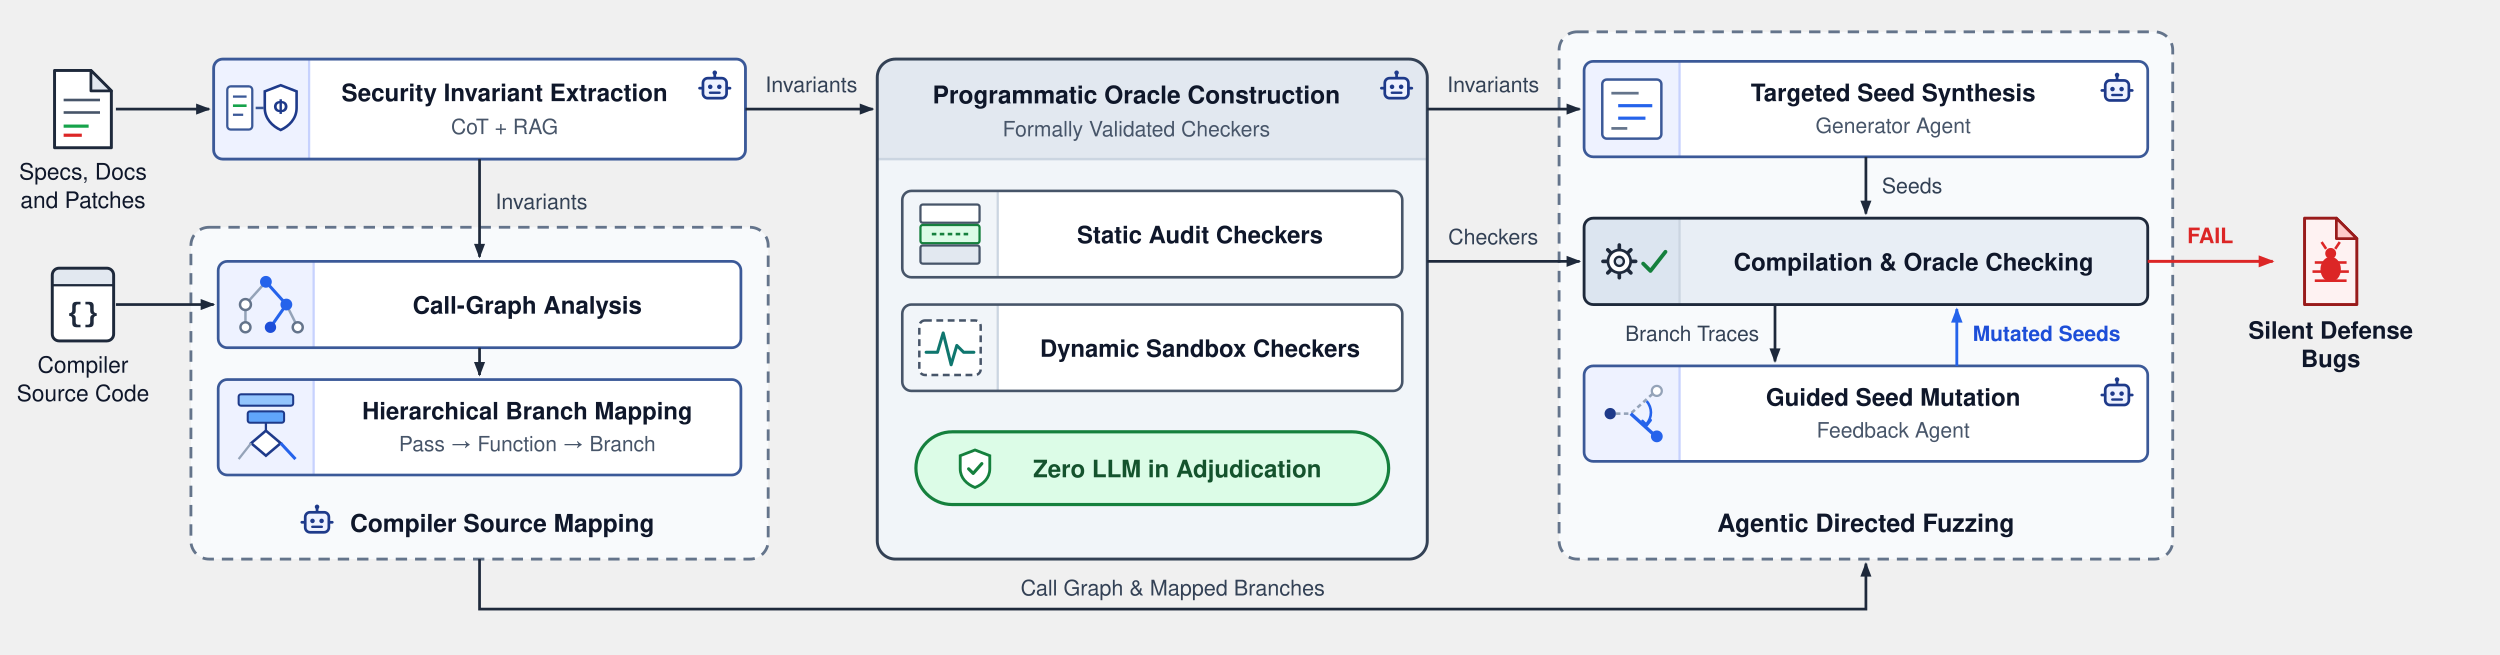
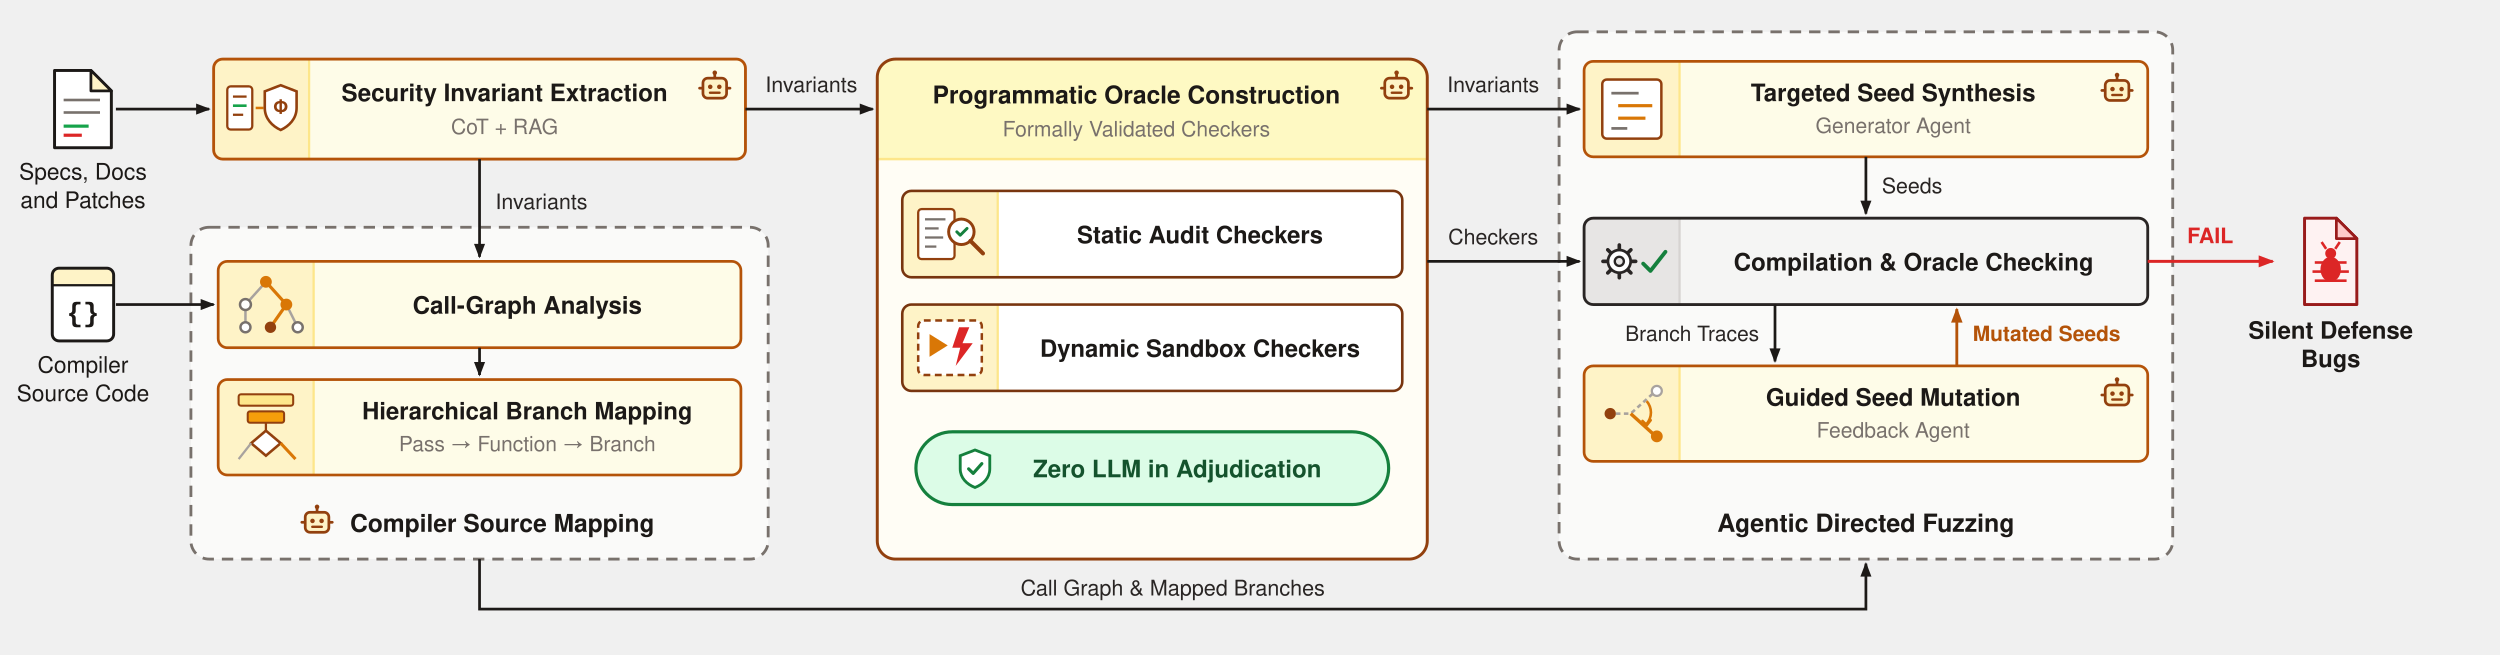
<svg xmlns="http://www.w3.org/2000/svg" viewBox="0 0 1100 288" width="1100" height="288" style="background-color: #FFFFFF; font-family: 'Helvetica Neue', Helvetica, Arial, sans-serif;">
  <defs>
    <marker id="arr" viewBox="0 0 10 10" refX="8.2" refY="5" markerWidth="5.8" markerHeight="5.8" orient="auto-start-reverse">
-       <path d="M 0 1.5 L 9.2 5 L 0 8.5 z" fill="#1E293B" />
+       <path d="M 0 1.5 L 9.2 5 L 0 8.5 z" fill="#1C1917" />
    </marker>
-     <marker id="arr-indigo" viewBox="0 0 10 10" refX="8.2" refY="5" markerWidth="5.8" markerHeight="5.8" orient="auto-start-reverse">
-       <path d="M 0 1.5 L 9.2 5 L 0 8.5 z" fill="#2563EB" />
+     <marker id="arr-amber" viewBox="0 0 10 10" refX="8.2" refY="5" markerWidth="5.8" markerHeight="5.8" orient="auto-start-reverse">
+       <path d="M 0 1.5 L 9.2 5 L 0 8.5 z" fill="#B45309" />
    </marker>
    <marker id="arr-crimson" viewBox="0 0 10 10" refX="8.2" refY="5" markerWidth="5.8" markerHeight="5.8" orient="auto-start-reverse">
      <path d="M 0 1.5 L 9.2 5 L 0 8.5 z" fill="#DC2626" />
    </marker>
    <g id="bot-logo">
-       <line x1="7.5" y1="1.2" x2="7.5" y2="3.4" stroke="#1E3A8A" stroke-width="1.2" stroke-linecap="round" />
-       <circle cx="7.5" cy="1.0" r="1.0" fill="#1E3A8A" />
-       <line x1="0.8" y1="7.8" x2="2.3" y2="7.8" stroke="#1E3A8A" stroke-width="1.2" stroke-linecap="round" />
-       <line x1="12.7" y1="7.8" x2="14.2" y2="7.8" stroke="#1E3A8A" stroke-width="1.2" stroke-linecap="round" />
-       <rect x="2.3" y="3.4" width="10.4" height="8.8" rx="2.1" fill="#EEF2FF" stroke="#1E3A8A" stroke-width="1.2" />
-       <circle cx="5.5" cy="7.2" r="1.0" fill="#1E3A8A" />
-       <circle cx="9.5" cy="7.2" r="1.0" fill="#1E3A8A" />
-       <line x1="5.4" y1="9.8" x2="9.6" y2="9.8" stroke="#1E3A8A" stroke-width="1.05" stroke-linecap="round" />
+       <line x1="7.5" y1="1.2" x2="7.5" y2="3.4" stroke="#92400E" stroke-width="1.2" stroke-linecap="round" />
+       <circle cx="7.5" cy="1.0" r="1.0" fill="#92400E" />
+       <line x1="0.8" y1="7.8" x2="2.3" y2="7.8" stroke="#92400E" stroke-width="1.2" stroke-linecap="round" />
+       <line x1="12.7" y1="7.8" x2="14.2" y2="7.8" stroke="#92400E" stroke-width="1.2" stroke-linecap="round" />
+       <rect x="2.3" y="3.4" width="10.4" height="8.8" rx="2.1" fill="#FEF3C7" stroke="#92400E" stroke-width="1.2" />
+       <circle cx="5.5" cy="7.2" r="1.0" fill="#92400E" />
+       <circle cx="9.5" cy="7.2" r="1.0" fill="#92400E" />
+       <line x1="5.4" y1="9.8" x2="9.6" y2="9.8" stroke="#92400E" stroke-width="1.05" stroke-linecap="round" />
    </g>
  </defs>
  <g transform="translate(14, 31)">
-     <path d="M 10 0 L 26 0 L 35 9 L 35 34 L 10 34 Z" fill="#FFFFFF" stroke="#1E293B" stroke-width="1.3" stroke-linejoin="round" />
-     <path d="M 26 0 L 26 9 L 35 9 Z" fill="#E2E8F0" stroke="#1E293B" stroke-width="1.2" stroke-linejoin="round" />
-     <line x1="14" y1="13" x2="30" y2="13" stroke="#475569" stroke-width="1.15" />
-     <line x1="14" y1="18.5" x2="30" y2="18.5" stroke="#475569" stroke-width="1.15" />
+     <path d="M 10 0 L 26 0 L 35 9 L 35 34 L 10 34 Z" fill="#FFFFFF" stroke="#1C1917" stroke-width="1.3" stroke-linejoin="round" />
+     <path d="M 26 0 L 26 9 L 35 9 Z" fill="#FEF3C7" stroke="#1C1917" stroke-width="1.2" stroke-linejoin="round" />
+     <line x1="14" y1="13" x2="30" y2="13" stroke="#78716C" stroke-width="1.15" />
+     <line x1="14" y1="18.5" x2="30" y2="18.5" stroke="#78716C" stroke-width="1.15" />
    <line x1="14" y1="24.5" x2="25" y2="24.5" stroke="#16A34A" stroke-width="1.4" />
    <line x1="14" y1="28.5" x2="22" y2="28.5" stroke="#DC2626" stroke-width="1.4" />
  </g>
-   <text x="36.5" y="79" font-size="10" font-weight="500" fill="#0F172A" text-anchor="middle">Specs, Docs</text>
-   <text x="36.5" y="91.5" font-size="10" font-weight="500" fill="#0F172A" text-anchor="middle">and Patches</text>
+   <text x="36.5" y="79" font-size="10" font-weight="500" fill="#1C1917" text-anchor="middle">Specs, Docs</text>
+   <text x="36.5" y="91.5" font-size="10" font-weight="500" fill="#1C1917" text-anchor="middle">and Patches</text>
  <g transform="translate(14, 118)">
    <rect x="9" y="0" width="27" height="32" rx="3" fill="#FFFFFF" />
-     <path d="M 12 0 L 33 0 Q 36 0 36 3 L 36 7.5 L 9 7.5 L 9 3 Q 9 0 12 0 Z" fill="#E2E8F0" />
-     <line x1="9" y1="7.5" x2="36" y2="7.5" stroke="#1E293B" stroke-width="1" />
-     <rect x="9" y="0" width="27" height="32" rx="3" fill="none" stroke="#1E293B" stroke-width="1.3" />
-     <text x="22.5" y="23.5" font-family="Menlo, Monaco, 'Courier New', monospace" font-size="12" font-weight="700" fill="#1E293B" text-anchor="middle">{}</text>
-   </g>
-   <text x="36.5" y="164" font-size="10" font-weight="500" fill="#0F172A" text-anchor="middle">Compiler</text>
-   <text x="36.5" y="176.5" font-size="10" font-weight="500" fill="#0F172A" text-anchor="middle">Source Code</text>
+     <path d="M 12 0 L 33 0 Q 36 0 36 3 L 36 7.5 L 9 7.5 L 9 3 Q 9 0 12 0 Z" fill="#FEF3C7" />
+     <line x1="9" y1="7.5" x2="36" y2="7.5" stroke="#1C1917" stroke-width="1" />
+     <rect x="9" y="0" width="27" height="32" rx="3" fill="none" stroke="#1C1917" stroke-width="1.3" />
+     <text x="22.5" y="23.5" font-family="Menlo, Monaco, 'Courier New', monospace" font-size="12" font-weight="700" fill="#1C1917" text-anchor="middle">{}</text>
+   </g>
+   <text x="36.5" y="164" font-size="10" font-weight="500" fill="#1C1917" text-anchor="middle">Compiler</text>
+   <text x="36.5" y="176.5" font-size="10" font-weight="500" fill="#1C1917" text-anchor="middle">Source Code</text>
  <g transform="translate(94, 26)">
-     <rect x="0" y="0" width="234" height="44" rx="4" fill="#FFFFFF" />
-     <path d="M 4 0 L 42 0 L 42 44 L 4 44 Q 0 44 0 40 L 0 4 Q 0 0 4 0 Z" fill="#EEF2FF" />
-     <line x1="42" y1="0" x2="42" y2="44" stroke="#C7D2FE" stroke-width="1" />
-     <rect x="0" y="0" width="234" height="44" rx="4" fill="none" stroke="#3B5998" stroke-width="1.25" />
-     <rect x="6" y="12" width="11" height="19" rx="1.5" fill="#FFFFFF" stroke="#3B5998" stroke-width="1" />
-     <line x1="8.5" y1="16.5" x2="14.5" y2="16.5" stroke="#3B5998" stroke-width="1" />
+     <rect x="0" y="0" width="234" height="44" rx="4" fill="#FEFCE8" />
+     <path d="M 4 0 L 42 0 L 42 44 L 4 44 Q 0 44 0 40 L 0 4 Q 0 0 4 0 Z" fill="#FEF3C7" />
+     <line x1="42" y1="0" x2="42" y2="44" stroke="#FDE68A" stroke-width="1" />
+     <rect x="0" y="0" width="234" height="44" rx="4" fill="none" stroke="#B45309" stroke-width="1.25" />
+     <rect x="6" y="12" width="11" height="19" rx="1.5" fill="#FFFFFF" stroke="#92400E" stroke-width="1" />
+     <line x1="8.5" y1="16.5" x2="14.5" y2="16.5" stroke="#92400E" stroke-width="1" />
    <line x1="8.5" y1="20.5" x2="14.5" y2="20.5" stroke="#16A34A" stroke-width="1.15" />
-     <line x1="8.5" y1="24.5" x2="13" y2="24.5" stroke="#3B5998" stroke-width="1" />
-     <line x1="18.5" y1="21.5" x2="22" y2="21.5" stroke="#3B5998" stroke-width="1.1" />
-     <path d="M 29.5 11.5 L 36.5 14.2 L 36.5 21.5 C 36.5 26.2 33.2 29.5 29.5 31.2 C 25.8 29.5 22.5 26.2 22.5 21.5 L 22.5 14.2 Z" fill="#FFFFFF" stroke="#1E3A8A" stroke-width="1.15" />
-     <text x="29.5" y="24" font-size="8.5" font-weight="700" fill="#1E3A8A" text-anchor="middle">Φ</text>
-     <text x="128" y="18.5" font-size="10.6" font-weight="700" fill="#0F172A" text-anchor="middle">Security Invariant Extraction</text>
-     <text x="128" y="33" font-size="9.3" font-weight="400" fill="#475569" text-anchor="middle">CoT + RAG</text>
+     <line x1="8.5" y1="24.5" x2="13" y2="24.5" stroke="#92400E" stroke-width="1" />
+     <line x1="18.5" y1="21.5" x2="22" y2="21.5" stroke="#D97706" stroke-width="1.1" />
+     <path d="M 29.5 11.5 L 36.5 14.2 L 36.5 21.5 C 36.5 26.2 33.2 29.5 29.5 31.2 C 25.8 29.5 22.5 26.2 22.5 21.5 L 22.5 14.2 Z" fill="#FFFFFF" stroke="#92400E" stroke-width="1.15" />
+     <text x="29.5" y="24" font-size="8.5" font-weight="700" fill="#92400E" text-anchor="middle">Φ</text>
+     <text x="128" y="18.5" font-size="10.6" font-weight="700" fill="#1C1917" text-anchor="middle">Security Invariant Extraction</text>
+     <text x="128" y="33" font-size="9.3" font-weight="400" fill="#78716C" text-anchor="middle">CoT + RAG</text>
    <use href="#bot-logo" x="213" y="5" />
  </g>
-   <line x1="51" y1="48" x2="92" y2="48" stroke="#1E293B" stroke-width="1.2" marker-end="url(#arr)" />
+   <line x1="51" y1="48" x2="92" y2="48" stroke="#1C1917" stroke-width="1.2" marker-end="url(#arr)" />
  <g>
-     <rect x="84" y="100" width="254" height="146" rx="8" fill="#F8FAFC" stroke="#64748B" stroke-width="1.25" stroke-dasharray="5,3.5" />
+     <rect x="84" y="100" width="254" height="146" rx="8" fill="#FAFAF9" stroke="#78716C" stroke-width="1.25" stroke-dasharray="5,3.5" />
    <use href="#bot-logo" x="132" y="222" />
-     <text x="221" y="234" font-size="10.8" font-weight="700" fill="#0F172A" text-anchor="middle">Compiler Source Mapping</text>
+     <text x="221" y="234" font-size="10.8" font-weight="700" fill="#1C1917" text-anchor="middle">Compiler Source Mapping</text>
  </g>
  <g transform="translate(96, 115)">
-     <rect x="0" y="0" width="230" height="38" rx="4" fill="#FFFFFF" />
-     <path d="M 4 0 L 42 0 L 42 38 L 4 38 Q 0 38 0 34 L 0 4 Q 0 0 4 0 Z" fill="#EEF2FF" />
-     <line x1="42" y1="0" x2="42" y2="38" stroke="#C7D2FE" stroke-width="1" />
-     <rect x="0" y="0" width="230" height="38" rx="4" fill="none" stroke="#3B5998" stroke-width="1.2" />
-     <line x1="21" y1="9" x2="12" y2="19" stroke="#94A3B8" stroke-width="1.1" />
-     <line x1="21" y1="9" x2="30" y2="19" stroke="#2563EB" stroke-width="1.35" />
-     <line x1="12" y1="19" x2="12" y2="29" stroke="#94A3B8" stroke-width="1.1" />
-     <line x1="30" y1="19" x2="23" y2="29" stroke="#2563EB" stroke-width="1.35" />
-     <line x1="30" y1="19" x2="35" y2="29" stroke="#94A3B8" stroke-width="1.1" />
-     <circle cx="21" cy="9" r="2.6" fill="#2563EB" />
-     <circle cx="12" cy="19" r="2.4" fill="#FFFFFF" stroke="#64748B" stroke-width="1.1" />
-     <circle cx="30" cy="19" r="2.6" fill="#2563EB" />
-     <circle cx="12" cy="29" r="2.2" fill="#FFFFFF" stroke="#64748B" stroke-width="1.1" />
-     <circle cx="23" cy="29" r="2.5" fill="#1D4ED8" />
-     <circle cx="35" cy="29" r="2.2" fill="#FFFFFF" stroke="#64748B" stroke-width="1.1" />
-     <text x="136" y="23" font-size="10.6" font-weight="700" fill="#0F172A" text-anchor="middle">Call-Graph Analysis</text>
+     <rect x="0" y="0" width="230" height="38" rx="4" fill="#FEFCE8" />
+     <path d="M 4 0 L 42 0 L 42 38 L 4 38 Q 0 38 0 34 L 0 4 Q 0 0 4 0 Z" fill="#FEF3C7" />
+     <line x1="42" y1="0" x2="42" y2="38" stroke="#FDE68A" stroke-width="1" />
+     <rect x="0" y="0" width="230" height="38" rx="4" fill="none" stroke="#B45309" stroke-width="1.2" />
+     <line x1="21" y1="9" x2="12" y2="19" stroke="#A8A29E" stroke-width="1.1" />
+     <line x1="21" y1="9" x2="30" y2="19" stroke="#D97706" stroke-width="1.4" />
+     <line x1="12" y1="19" x2="12" y2="29" stroke="#A8A29E" stroke-width="1.1" />
+     <line x1="30" y1="19" x2="23" y2="29" stroke="#D97706" stroke-width="1.4" />
+     <line x1="30" y1="19" x2="35" y2="29" stroke="#A8A29E" stroke-width="1.1" />
+     <circle cx="21" cy="9" r="2.6" fill="#D97706" />
+     <circle cx="12" cy="19" r="2.4" fill="#FFFFFF" stroke="#78716C" stroke-width="1.1" />
+     <circle cx="30" cy="19" r="2.6" fill="#D97706" />
+     <circle cx="12" cy="29" r="2.2" fill="#FFFFFF" stroke="#78716C" stroke-width="1.1" />
+     <circle cx="23" cy="29" r="2.5" fill="#92400E" />
+     <circle cx="35" cy="29" r="2.2" fill="#FFFFFF" stroke="#78716C" stroke-width="1.1" />
+     <text x="136" y="23" font-size="10.6" font-weight="700" fill="#1C1917" text-anchor="middle">Call-Graph Analysis</text>
  </g>
  <g transform="translate(96, 167)">
-     <rect x="0" y="0" width="230" height="42" rx="4" fill="#FFFFFF" />
-     <path d="M 4 0 L 42 0 L 42 42 L 4 42 Q 0 42 0 38 L 0 4 Q 0 0 4 0 Z" fill="#EEF2FF" />
-     <line x1="42" y1="0" x2="42" y2="42" stroke="#C7D2FE" stroke-width="1" />
-     <rect x="0" y="0" width="230" height="42" rx="4" fill="none" stroke="#3B5998" stroke-width="1.2" />
-     <rect x="9" y="6.5" width="24" height="5" rx="1" fill="#93C5FD" stroke="#1E3A8A" stroke-width="0.9" />
-     <rect x="13" y="14" width="16" height="5" rx="1" fill="#60A5FA" stroke="#1E3A8A" stroke-width="0.9" />
-     <line x1="21" y1="19" x2="21" y2="22.5" stroke="#1E3A8A" stroke-width="1" />
-     <polygon points="21,22.5 27.5,28 21,33.5 14.5,28" fill="#FFFFFF" stroke="#1E3A8A" stroke-width="1.15" />
-     <line x1="27.5" y1="28" x2="34" y2="35" stroke="#2563EB" stroke-width="1.35" />
-     <line x1="14.5" y1="28" x2="9" y2="35" stroke="#94A3B8" stroke-width="1" />
-     <text x="136" y="17.5" font-size="10.5" font-weight="700" fill="#0F172A" text-anchor="middle">Hierarchical Branch Mapping</text>
-     <text x="136" y="31.5" font-size="9.2" font-weight="400" fill="#475569" text-anchor="middle">Pass → Function → Branch</text>
-   </g>
-   <line x1="51" y1="134" x2="94" y2="134" stroke="#1E293B" stroke-width="1.2" marker-end="url(#arr)" />
-   <line x1="211" y1="70" x2="211" y2="113" stroke="#1E293B" stroke-width="1.2" marker-end="url(#arr)" />
-   <text x="218" y="92" font-size="9.4" font-weight="500" fill="#334155">Invariants</text>
-   <line x1="211" y1="153" x2="211" y2="165" stroke="#1E293B" stroke-width="1.2" marker-end="url(#arr)" />
+     <rect x="0" y="0" width="230" height="42" rx="4" fill="#FEFCE8" />
+     <path d="M 4 0 L 42 0 L 42 42 L 4 42 Q 0 42 0 38 L 0 4 Q 0 0 4 0 Z" fill="#FEF3C7" />
+     <line x1="42" y1="0" x2="42" y2="42" stroke="#FDE68A" stroke-width="1" />
+     <rect x="0" y="0" width="230" height="42" rx="4" fill="none" stroke="#B45309" stroke-width="1.2" />
+     <rect x="9" y="6.5" width="24" height="5" rx="1" fill="#FDE68A" stroke="#92400E" stroke-width="0.9" />
+     <rect x="13" y="14" width="16" height="5" rx="1" fill="#F59E0B" stroke="#92400E" stroke-width="0.9" />
+     <line x1="21" y1="19" x2="21" y2="22.5" stroke="#92400E" stroke-width="1" />
+     <polygon points="21,22.5 27.5,28 21,33.5 14.5,28" fill="#FFFFFF" stroke="#92400E" stroke-width="1.15" />
+     <line x1="27.5" y1="28" x2="34" y2="35" stroke="#D97706" stroke-width="1.35" />
+     <line x1="14.5" y1="28" x2="9" y2="35" stroke="#A8A29E" stroke-width="1" />
+     <text x="136" y="17.5" font-size="10.5" font-weight="700" fill="#1C1917" text-anchor="middle">Hierarchical Branch Mapping</text>
+     <text x="136" y="31.5" font-size="9.2" font-weight="400" fill="#78716C" text-anchor="middle">Pass → Function → Branch</text>
+   </g>
+   <line x1="51" y1="134" x2="94" y2="134" stroke="#1C1917" stroke-width="1.2" marker-end="url(#arr)" />
+   <line x1="211" y1="70" x2="211" y2="113" stroke="#1C1917" stroke-width="1.2" marker-end="url(#arr)" />
+   <text x="218" y="92" font-size="9.4" font-weight="500" fill="#292524">Invariants</text>
+   <line x1="211" y1="153" x2="211" y2="165" stroke="#1C1917" stroke-width="1.2" marker-end="url(#arr)" />
  <g>
-     <rect x="386" y="26" width="242" height="220" rx="8" fill="#F1F5F9" />
-     <path d="M 394 26 L 620 26 Q 628 26 628 34 L 628 70 L 386 70 L 386 34 Q 386 26 394 26 Z" fill="#E2E8F0" />
-     <line x1="386" y1="70" x2="628" y2="70" stroke="#CBD5E1" stroke-width="1.1" />
-     <rect x="386" y="26" width="242" height="220" rx="8" fill="none" stroke="#334155" stroke-width="1.3" />
-     <text x="500" y="45.5" font-size="10.8" font-weight="700" fill="#0F172A" text-anchor="middle">Programmatic Oracle Construction</text>
-     <text x="500" y="60" font-size="9.3" font-weight="400" fill="#475569" text-anchor="middle">Formally Validated Checkers</text>
+     <rect x="386" y="26" width="242" height="220" rx="8" fill="#FFFDF5" />
+     <path d="M 394 26 L 620 26 Q 628 26 628 34 L 628 70 L 386 70 L 386 34 Q 386 26 394 26 Z" fill="#FEF9C3" />
+     <line x1="386" y1="70" x2="628" y2="70" stroke="#FDE68A" stroke-width="1.1" />
+     <rect x="386" y="26" width="242" height="220" rx="8" fill="none" stroke="#92400E" stroke-width="1.3" />
+     <text x="500" y="45.5" font-size="10.8" font-weight="700" fill="#1C1917" text-anchor="middle">Programmatic Oracle Construction</text>
+     <text x="500" y="60" font-size="9.3" font-weight="400" fill="#78716C" text-anchor="middle">Formally Validated Checkers</text>
    <use href="#bot-logo" x="607" y="31" />
  </g>
  <g transform="translate(397, 84)">
    <rect x="0" y="0" width="220" height="38" rx="4" fill="#FFFFFF" />
-     <path d="M 4 0 L 42 0 L 42 38 L 4 38 Q 0 38 0 34 L 0 4 Q 0 0 4 0 Z" fill="#F1F5F9" />
-     <line x1="42" y1="0" x2="42" y2="38" stroke="#CBD5E1" stroke-width="1" />
-     <rect x="0" y="0" width="220" height="38" rx="4" fill="none" stroke="#475569" stroke-width="1.15" />
-     <rect x="8" y="6" width="26" height="8" rx="1" fill="#FFFFFF" stroke="#475569" stroke-width="1" />
-     <rect x="8" y="15" width="26" height="8" rx="1" fill="#DCFCE7" stroke="#15803D" stroke-width="1" />
-     <rect x="8" y="24" width="26" height="8" rx="1" fill="#E2E8F0" stroke="#475569" stroke-width="1" />
-     <line x1="13" y1="19" x2="29" y2="19" stroke="#15803D" stroke-width="1.15" stroke-dasharray="2,1.5" />
-     <text x="131" y="23" font-size="10.5" font-weight="700" fill="#0F172A" text-anchor="middle">Static Audit Checkers</text>
+     <path d="M 4 0 L 42 0 L 42 38 L 4 38 Q 0 38 0 34 L 0 4 Q 0 0 4 0 Z" fill="#FEF3C7" />
+     <line x1="42" y1="0" x2="42" y2="38" stroke="#FDE68A" stroke-width="1" />
+     <rect x="0" y="0" width="220" height="38" rx="4" fill="none" stroke="#78350F" stroke-width="1.15" />
+     <rect x="7" y="8" width="16" height="22" rx="1.5" fill="#FFFFFF" stroke="#92400E" stroke-width="1" />
+     <line x1="10" y1="12.5" x2="19" y2="12.5" stroke="#78716C" stroke-width="1" />
+     <line x1="10" y1="16.5" x2="16" y2="16.5" stroke="#78716C" stroke-width="1" />
+     <line x1="10" y1="20.5" x2="18" y2="20.5" stroke="#78716C" stroke-width="1" />
+     <line x1="10" y1="24.5" x2="15" y2="24.5" stroke="#78716C" stroke-width="1" />
+     <circle cx="26" cy="18" r="5.6" fill="#FFFFFF" stroke="#92400E" stroke-width="1.3" />
+     <polyline points="24,18 25.5,19.5 28.5,16.5" fill="none" stroke="#15803D" stroke-width="1.3" stroke-linecap="round" stroke-linejoin="round" />
+     <line x1="30" y1="22" x2="35.5" y2="27.5" stroke="#92400E" stroke-width="1.8" stroke-linecap="round" />
+     <text x="131" y="23" font-size="10.5" font-weight="700" fill="#1C1917" text-anchor="middle">Static Audit Checkers</text>
  </g>
  <g transform="translate(397, 134)">
    <rect x="0" y="0" width="220" height="38" rx="4" fill="#FFFFFF" />
-     <path d="M 4 0 L 42 0 L 42 38 L 4 38 Q 0 38 0 34 L 0 4 Q 0 0 4 0 Z" fill="#F1F5F9" />
-     <line x1="42" y1="0" x2="42" y2="38" stroke="#CBD5E1" stroke-width="1" />
-     <rect x="0" y="0" width="220" height="38" rx="4" fill="none" stroke="#475569" stroke-width="1.15" />
-     <rect x="7.5" y="7" width="27" height="24" rx="2.5" fill="#FFFFFF" stroke="#475569" stroke-width="1.1" stroke-dasharray="3,2" />
-     <polyline points="10.5,21 15.5,21 18,12.5 21.5,26.5 24,18 27,21 31.5,21" fill="none" stroke="#0F766E" stroke-width="1.35" stroke-linecap="round" stroke-linejoin="round" />
-     <text x="131" y="23" font-size="10.5" font-weight="700" fill="#0F172A" text-anchor="middle">Dynamic Sandbox Checkers</text>
+     <path d="M 4 0 L 42 0 L 42 38 L 4 38 Q 0 38 0 34 L 0 4 Q 0 0 4 0 Z" fill="#FEF3C7" />
+     <line x1="42" y1="0" x2="42" y2="38" stroke="#FDE68A" stroke-width="1" />
+     <rect x="0" y="0" width="220" height="38" rx="4" fill="none" stroke="#78350F" stroke-width="1.15" />
+     <rect x="7" y="7" width="28" height="24" rx="2.5" fill="#FFFFFF" stroke="#92400E" stroke-width="1.1" stroke-dasharray="3,2" />
+     <polygon points="12,13 12,23 20,18" fill="#D97706" />
+     <path d="M 25 10 L 29.5 10 L 26.5 17 L 31 17 L 23.5 27 L 25.5 19 L 22 19 Z" fill="#DC2626" />
+     <text x="131" y="23" font-size="10.5" font-weight="700" fill="#1C1917" text-anchor="middle">Dynamic Sandbox Checkers</text>
  </g>
  <g transform="translate(403, 190)">
    <rect x="0" y="0" width="208" height="32" rx="16" fill="#DCFCE7" stroke="#15803D" stroke-width="1.4" />
    <path d="M 26 8 L 32.5 10.5 L 32.5 16.3 C 32.5 20.3 29.6 23.1 26 24.5 C 22.4 23.1 19.5 20.3 19.5 16.3 L 19.5 10.5 Z" fill="#FFFFFF" stroke="#15803D" stroke-width="1.25" />
    <polyline points="23.2,16.3 25.2,18.3 29,14" fill="none" stroke="#15803D" stroke-width="1.4" stroke-linecap="round" stroke-linejoin="round" />
    <text x="115" y="20" font-size="10.6" font-weight="700" fill="#14532D" text-anchor="middle">Zero LLM in Adjudication</text>
  </g>
-   <line x1="328" y1="48" x2="384" y2="48" stroke="#1E293B" stroke-width="1.2" marker-end="url(#arr)" />
-   <text x="357" y="40.5" font-size="9.4" font-weight="500" fill="#334155" text-anchor="middle">Invariants</text>
+   <line x1="328" y1="48" x2="384" y2="48" stroke="#1C1917" stroke-width="1.2" marker-end="url(#arr)" />
+   <text x="357" y="40.5" font-size="9.4" font-weight="500" fill="#292524" text-anchor="middle">Invariants</text>
  <g>
-     <rect x="686" y="14" width="270" height="232" rx="8" fill="#F8FAFC" stroke="#64748B" stroke-width="1.25" stroke-dasharray="5,3.5" />
-     <text x="821" y="234" font-size="11" font-weight="700" fill="#0F172A" text-anchor="middle">Agentic Directed Fuzzing</text>
+     <rect x="686" y="14" width="270" height="232" rx="8" fill="#FAFAF9" stroke="#78716C" stroke-width="1.25" stroke-dasharray="5,3.5" />
+     <text x="821" y="234" font-size="11" font-weight="700" fill="#1C1917" text-anchor="middle">Agentic Directed Fuzzing</text>
  </g>
  <g transform="translate(697, 27)">
-     <rect x="0" y="0" width="248" height="42" rx="4" fill="#FFFFFF" />
-     <path d="M 4 0 L 42 0 L 42 42 L 4 42 Q 0 42 0 38 L 0 4 Q 0 0 4 0 Z" fill="#EEF2FF" />
-     <line x1="42" y1="0" x2="42" y2="42" stroke="#C7D2FE" stroke-width="1" />
-     <rect x="0" y="0" width="248" height="42" rx="4" fill="none" stroke="#3B5998" stroke-width="1.2" />
-     <rect x="8" y="8" width="26" height="26" rx="2" fill="#FFFFFF" stroke="#3B5998" stroke-width="1.1" />
-     <line x1="12" y1="14" x2="24" y2="14" stroke="#64748B" stroke-width="1.2" />
-     <line x1="15" y1="19.5" x2="30" y2="19.5" stroke="#2563EB" stroke-width="1.4" />
-     <line x1="15" y1="25" x2="27" y2="25" stroke="#2563EB" stroke-width="1.4" />
-     <line x1="12" y1="29.5" x2="19" y2="29.5" stroke="#64748B" stroke-width="1.2" />
-     <text x="136" y="17.5" font-size="10.6" font-weight="700" fill="#0F172A" text-anchor="middle">Targeted Seed Synthesis</text>
-     <text x="136" y="31.5" font-size="9.3" font-weight="400" fill="#475569" text-anchor="middle">Generator Agent</text>
+     <rect x="0" y="0" width="248" height="42" rx="4" fill="#FEFCE8" />
+     <path d="M 4 0 L 42 0 L 42 42 L 4 42 Q 0 42 0 38 L 0 4 Q 0 0 4 0 Z" fill="#FEF3C7" />
+     <line x1="42" y1="0" x2="42" y2="42" stroke="#FDE68A" stroke-width="1" />
+     <rect x="0" y="0" width="248" height="42" rx="4" fill="none" stroke="#B45309" stroke-width="1.2" />
+     <rect x="8" y="8" width="26" height="26" rx="2" fill="#FFFFFF" stroke="#92400E" stroke-width="1.1" />
+     <line x1="12" y1="14" x2="24" y2="14" stroke="#78716C" stroke-width="1.2" />
+     <line x1="15" y1="19.5" x2="30" y2="19.5" stroke="#D97706" stroke-width="1.4" />
+     <line x1="15" y1="25" x2="27" y2="25" stroke="#D97706" stroke-width="1.4" />
+     <line x1="12" y1="29.5" x2="19" y2="29.5" stroke="#78716C" stroke-width="1.2" />
+     <text x="136" y="17.5" font-size="10.6" font-weight="700" fill="#1C1917" text-anchor="middle">Targeted Seed Synthesis</text>
+     <text x="136" y="31.5" font-size="9.3" font-weight="400" fill="#78716C" text-anchor="middle">Generator Agent</text>
    <use href="#bot-logo" x="227" y="5" />
  </g>
  <g transform="translate(697, 96)">
-     <rect x="0" y="0" width="248" height="38" rx="4" fill="#E8EEF5" />
-     <path d="M 4 0 L 42 0 L 42 38 L 4 38 Q 0 38 0 34 L 0 4 Q 0 0 4 0 Z" fill="#DCE5F0" />
-     <line x1="42" y1="0" x2="42" y2="38" stroke="#CBD5E1" stroke-width="1" />
-     <rect x="0" y="0" width="248" height="38" rx="4" fill="none" stroke="#1E293B" stroke-width="1.25" />
-     <line x1="20.20" y1="19.00" x2="22.70" y2="19.00" stroke="#1E293B" stroke-width="1.6" stroke-linecap="round" />
-     <line x1="18.82" y1="22.32" x2="20.59" y2="24.09" stroke="#1E293B" stroke-width="1.6" stroke-linecap="round" />
-     <line x1="15.50" y1="23.70" x2="15.50" y2="26.20" stroke="#1E293B" stroke-width="1.6" stroke-linecap="round" />
-     <line x1="12.18" y1="22.32" x2="10.41" y2="24.09" stroke="#1E293B" stroke-width="1.6" stroke-linecap="round" />
-     <line x1="10.80" y1="19.00" x2="8.30" y2="19.00" stroke="#1E293B" stroke-width="1.6" stroke-linecap="round" />
-     <line x1="12.18" y1="15.68" x2="10.41" y2="13.91" stroke="#1E293B" stroke-width="1.6" stroke-linecap="round" />
-     <line x1="15.50" y1="14.30" x2="15.50" y2="11.80" stroke="#1E293B" stroke-width="1.6" stroke-linecap="round" />
-     <line x1="18.82" y1="15.68" x2="20.59" y2="13.91" stroke="#1E293B" stroke-width="1.6" stroke-linecap="round" />
-     <circle cx="15.5" cy="19.0" r="5.0" fill="#FFFFFF" stroke="#1E293B" stroke-width="1.2" />
-     <circle cx="15.5" cy="19.0" r="2.0" fill="#DCE5F0" stroke="#1E293B" stroke-width="1.05" />
+     <rect x="0" y="0" width="248" height="38" rx="4" fill="#F5F5F4" />
+     <path d="M 4 0 L 42 0 L 42 38 L 4 38 Q 0 38 0 34 L 0 4 Q 0 0 4 0 Z" fill="#E7E5E4" />
+     <line x1="42" y1="0" x2="42" y2="38" stroke="#D6D3D1" stroke-width="1" />
+     <rect x="0" y="0" width="248" height="38" rx="4" fill="none" stroke="#292524" stroke-width="1.25" />
+     <line x1="20.20" y1="19.00" x2="22.70" y2="19.00" stroke="#292524" stroke-width="1.6" stroke-linecap="round" />
+     <line x1="18.82" y1="22.32" x2="20.59" y2="24.09" stroke="#292524" stroke-width="1.6" stroke-linecap="round" />
+     <line x1="15.50" y1="23.70" x2="15.50" y2="26.20" stroke="#292524" stroke-width="1.6" stroke-linecap="round" />
+     <line x1="12.18" y1="22.32" x2="10.41" y2="24.09" stroke="#292524" stroke-width="1.6" stroke-linecap="round" />
+     <line x1="10.80" y1="19.00" x2="8.30" y2="19.00" stroke="#292524" stroke-width="1.6" stroke-linecap="round" />
+     <line x1="12.18" y1="15.68" x2="10.41" y2="13.91" stroke="#292524" stroke-width="1.6" stroke-linecap="round" />
+     <line x1="15.50" y1="14.30" x2="15.50" y2="11.80" stroke="#292524" stroke-width="1.6" stroke-linecap="round" />
+     <line x1="18.82" y1="15.68" x2="20.59" y2="13.91" stroke="#292524" stroke-width="1.6" stroke-linecap="round" />
+     <circle cx="15.5" cy="19.0" r="5.0" fill="#FFFFFF" stroke="#292524" stroke-width="1.2" />
+     <circle cx="15.5" cy="19.0" r="2.0" fill="#E7E5E4" stroke="#292524" stroke-width="1.05" />
    <polyline points="26,20 29.2,23.2 35.8,14.8" fill="none" stroke="#15803D" stroke-width="1.7" stroke-linecap="round" stroke-linejoin="round" />
-     <text x="145" y="23" font-size="10.6" font-weight="700" fill="#0F172A" text-anchor="middle">Compilation &amp; Oracle Checking</text>
+     <text x="145" y="23" font-size="10.6" font-weight="700" fill="#1C1917" text-anchor="middle">Compilation &amp; Oracle Checking</text>
  </g>
  <g transform="translate(697, 161)">
-     <rect x="0" y="0" width="248" height="42" rx="4" fill="#FFFFFF" />
-     <path d="M 4 0 L 42 0 L 42 42 L 4 42 Q 0 42 0 38 L 0 4 Q 0 0 4 0 Z" fill="#EEF2FF" />
-     <line x1="42" y1="0" x2="42" y2="42" stroke="#C7D2FE" stroke-width="1" />
-     <rect x="0" y="0" width="248" height="42" rx="4" fill="none" stroke="#3B5998" stroke-width="1.2" />
-     <circle cx="11.5" cy="21" r="2.5" fill="#1E3A8A" />
-     <path d="M 14 21 L 20.5 21 L 31 11.5" fill="none" stroke="#94A3B8" stroke-width="1.15" stroke-dasharray="2,1.5" />
-     <path d="M 20.5 21 L 31 30.5" fill="none" stroke="#2563EB" stroke-width="1.5" />
-     <circle cx="32" cy="11" r="2.2" fill="#FFFFFF" stroke="#94A3B8" stroke-width="1" />
-     <circle cx="32" cy="31" r="2.6" fill="#2563EB" />
-     <path d="M 27.5 15.5 A 7.5 7.5 0 0 1 27.5 25.5" fill="none" stroke="#2563EB" stroke-width="1.15" />
-     <polyline points="25.7,24.2 27.6,26.1 29.3,23.9" fill="none" stroke="#2563EB" stroke-width="1.15" stroke-linecap="round" stroke-linejoin="round" />
-     <text x="136" y="17.5" font-size="10.6" font-weight="700" fill="#0F172A" text-anchor="middle">Guided Seed Mutation</text>
-     <text x="136" y="31.5" font-size="9.3" font-weight="400" fill="#475569" text-anchor="middle">Feedback Agent</text>
+     <rect x="0" y="0" width="248" height="42" rx="4" fill="#FEFCE8" />
+     <path d="M 4 0 L 42 0 L 42 42 L 4 42 Q 0 42 0 38 L 0 4 Q 0 0 4 0 Z" fill="#FEF3C7" />
+     <line x1="42" y1="0" x2="42" y2="42" stroke="#FDE68A" stroke-width="1" />
+     <rect x="0" y="0" width="248" height="42" rx="4" fill="none" stroke="#B45309" stroke-width="1.2" />
+     <circle cx="11.5" cy="21" r="2.5" fill="#92400E" />
+     <path d="M 14 21 L 20.5 21 L 31 11.5" fill="none" stroke="#A8A29E" stroke-width="1.15" stroke-dasharray="2,1.5" />
+     <path d="M 20.5 21 L 31 30.5" fill="none" stroke="#D97706" stroke-width="1.5" />
+     <circle cx="32" cy="11" r="2.2" fill="#FFFFFF" stroke="#A8A29E" stroke-width="1" />
+     <circle cx="32" cy="31" r="2.6" fill="#D97706" />
+     <path d="M 27.5 15.5 A 7.5 7.5 0 0 1 27.5 25.5" fill="none" stroke="#D97706" stroke-width="1.15" />
+     <polyline points="25.7,24.2 27.6,26.1 29.3,23.9" fill="none" stroke="#D97706" stroke-width="1.15" stroke-linecap="round" stroke-linejoin="round" />
+     <text x="136" y="17.5" font-size="10.6" font-weight="700" fill="#1C1917" text-anchor="middle">Guided Seed Mutation</text>
+     <text x="136" y="31.5" font-size="9.3" font-weight="400" fill="#78716C" text-anchor="middle">Feedback Agent</text>
    <use href="#bot-logo" x="227" y="5" />
  </g>
-   <line x1="628" y1="48" x2="695" y2="48" stroke="#1E293B" stroke-width="1.2" marker-end="url(#arr)" />
-   <text x="657" y="40.5" font-size="9.4" font-weight="500" fill="#334155" text-anchor="middle">Invariants</text>
-   <line x1="628" y1="115" x2="695" y2="115" stroke="#1E293B" stroke-width="1.2" marker-end="url(#arr)" />
-   <text x="657" y="107.5" font-size="9.4" font-weight="500" fill="#334155" text-anchor="middle">Checkers</text>
-   <line x1="821" y1="69" x2="821" y2="94" stroke="#1E293B" stroke-width="1.2" marker-end="url(#arr)" />
-   <text x="828" y="85" font-size="9.4" font-weight="500" fill="#334155">Seeds</text>
-   <line x1="781" y1="134" x2="781" y2="159" stroke="#1E293B" stroke-width="1.2" marker-end="url(#arr)" />
-   <text x="774" y="150" font-size="9.2" font-weight="500" fill="#334155" text-anchor="end">Branch Traces</text>
-   <line x1="861" y1="161" x2="861" y2="136" stroke="#2563EB" stroke-width="1.25" marker-end="url(#arr-indigo)" />
-   <text x="868" y="150" font-size="9.2" font-weight="600" fill="#1D4ED8">Mutated Seeds</text>
-   <path d="M 211 246 L 211 268 L 821 268 L 821 248" fill="none" stroke="#1E293B" stroke-width="1.2" marker-end="url(#arr)" />
-   <text x="516" y="262" font-size="9.5" font-weight="500" fill="#334155" text-anchor="middle">Call Graph &amp; Mapped Branches</text>
+   <line x1="628" y1="48" x2="695" y2="48" stroke="#1C1917" stroke-width="1.2" marker-end="url(#arr)" />
+   <text x="657" y="40.5" font-size="9.4" font-weight="500" fill="#292524" text-anchor="middle">Invariants</text>
+   <line x1="628" y1="115" x2="695" y2="115" stroke="#1C1917" stroke-width="1.2" marker-end="url(#arr)" />
+   <text x="657" y="107.5" font-size="9.4" font-weight="500" fill="#292524" text-anchor="middle">Checkers</text>
+   <line x1="821" y1="69" x2="821" y2="94" stroke="#1C1917" stroke-width="1.2" marker-end="url(#arr)" />
+   <text x="828" y="85" font-size="9.4" font-weight="500" fill="#292524">Seeds</text>
+   <line x1="781" y1="134" x2="781" y2="159" stroke="#1C1917" stroke-width="1.2" marker-end="url(#arr)" />
+   <text x="774" y="150" font-size="9.2" font-weight="500" fill="#292524" text-anchor="end">Branch Traces</text>
+   <line x1="861" y1="161" x2="861" y2="136" stroke="#B45309" stroke-width="1.25" marker-end="url(#arr-amber)" />
+   <text x="868" y="150" font-size="9.2" font-weight="600" fill="#B45309">Mutated Seeds</text>
+   <path d="M 211 246 L 211 268 L 821 268 L 821 248" fill="none" stroke="#1C1917" stroke-width="1.2" marker-end="url(#arr)" />
+   <text x="516" y="262" font-size="9.5" font-weight="500" fill="#292524" text-anchor="middle">Call Graph &amp; Mapped Branches</text>
  <line x1="945" y1="115" x2="1000" y2="115" stroke="#DC2626" stroke-width="1.3" marker-end="url(#arr-crimson)" />
  <text x="972.5" y="107" font-size="9.4" font-weight="700" fill="#DC2626" text-anchor="middle">FAIL</text>
  <g transform="translate(1002, 96)">
    <path d="M 12 0 L 26 0 L 35 9 L 35 38 L 12 38 Z" fill="#FEF2F2" stroke="#991B1B" stroke-width="1.3" stroke-linejoin="round" />
    <path d="M 26 0 L 26 9 L 35 9 Z" fill="#FECACA" stroke="#991B1B" stroke-width="1.2" stroke-linejoin="round" />
    <ellipse cx="23.5" cy="22.5" rx="4.5" ry="5.5" fill="#DC2626" />
    <circle cx="23.5" cy="15.5" r="2.4" fill="#DC2626" />
    <line x1="16.5" y1="19.5" x2="30.5" y2="19.5" stroke="#DC2626" stroke-width="1.15" />
    <line x1="15.5" y1="23.5" x2="31.5" y2="23.5" stroke="#DC2626" stroke-width="1.15" />
    <line x1="16.5" y1="27.5" x2="30.5" y2="27.5" stroke="#DC2626" stroke-width="1.15" />
    <line x1="21.5" y1="13.5" x2="19.5" y2="10.5" stroke="#DC2626" stroke-width="1.15" />
    <line x1="25.5" y1="13.5" x2="27.5" y2="10.5" stroke="#DC2626" stroke-width="1.15" />
  </g>
-   <text x="1025.5" y="149" font-size="10.5" font-weight="700" fill="#0F172A" text-anchor="middle">Silent Defense</text>
-   <text x="1025.5" y="161.5" font-size="10.5" font-weight="700" fill="#0F172A" text-anchor="middle">Bugs</text>
+   <text x="1025.5" y="149" font-size="10.5" font-weight="700" fill="#1C1917" text-anchor="middle">Silent Defense</text>
+   <text x="1025.5" y="161.5" font-size="10.5" font-weight="700" fill="#1C1917" text-anchor="middle">Bugs</text>
</svg>
